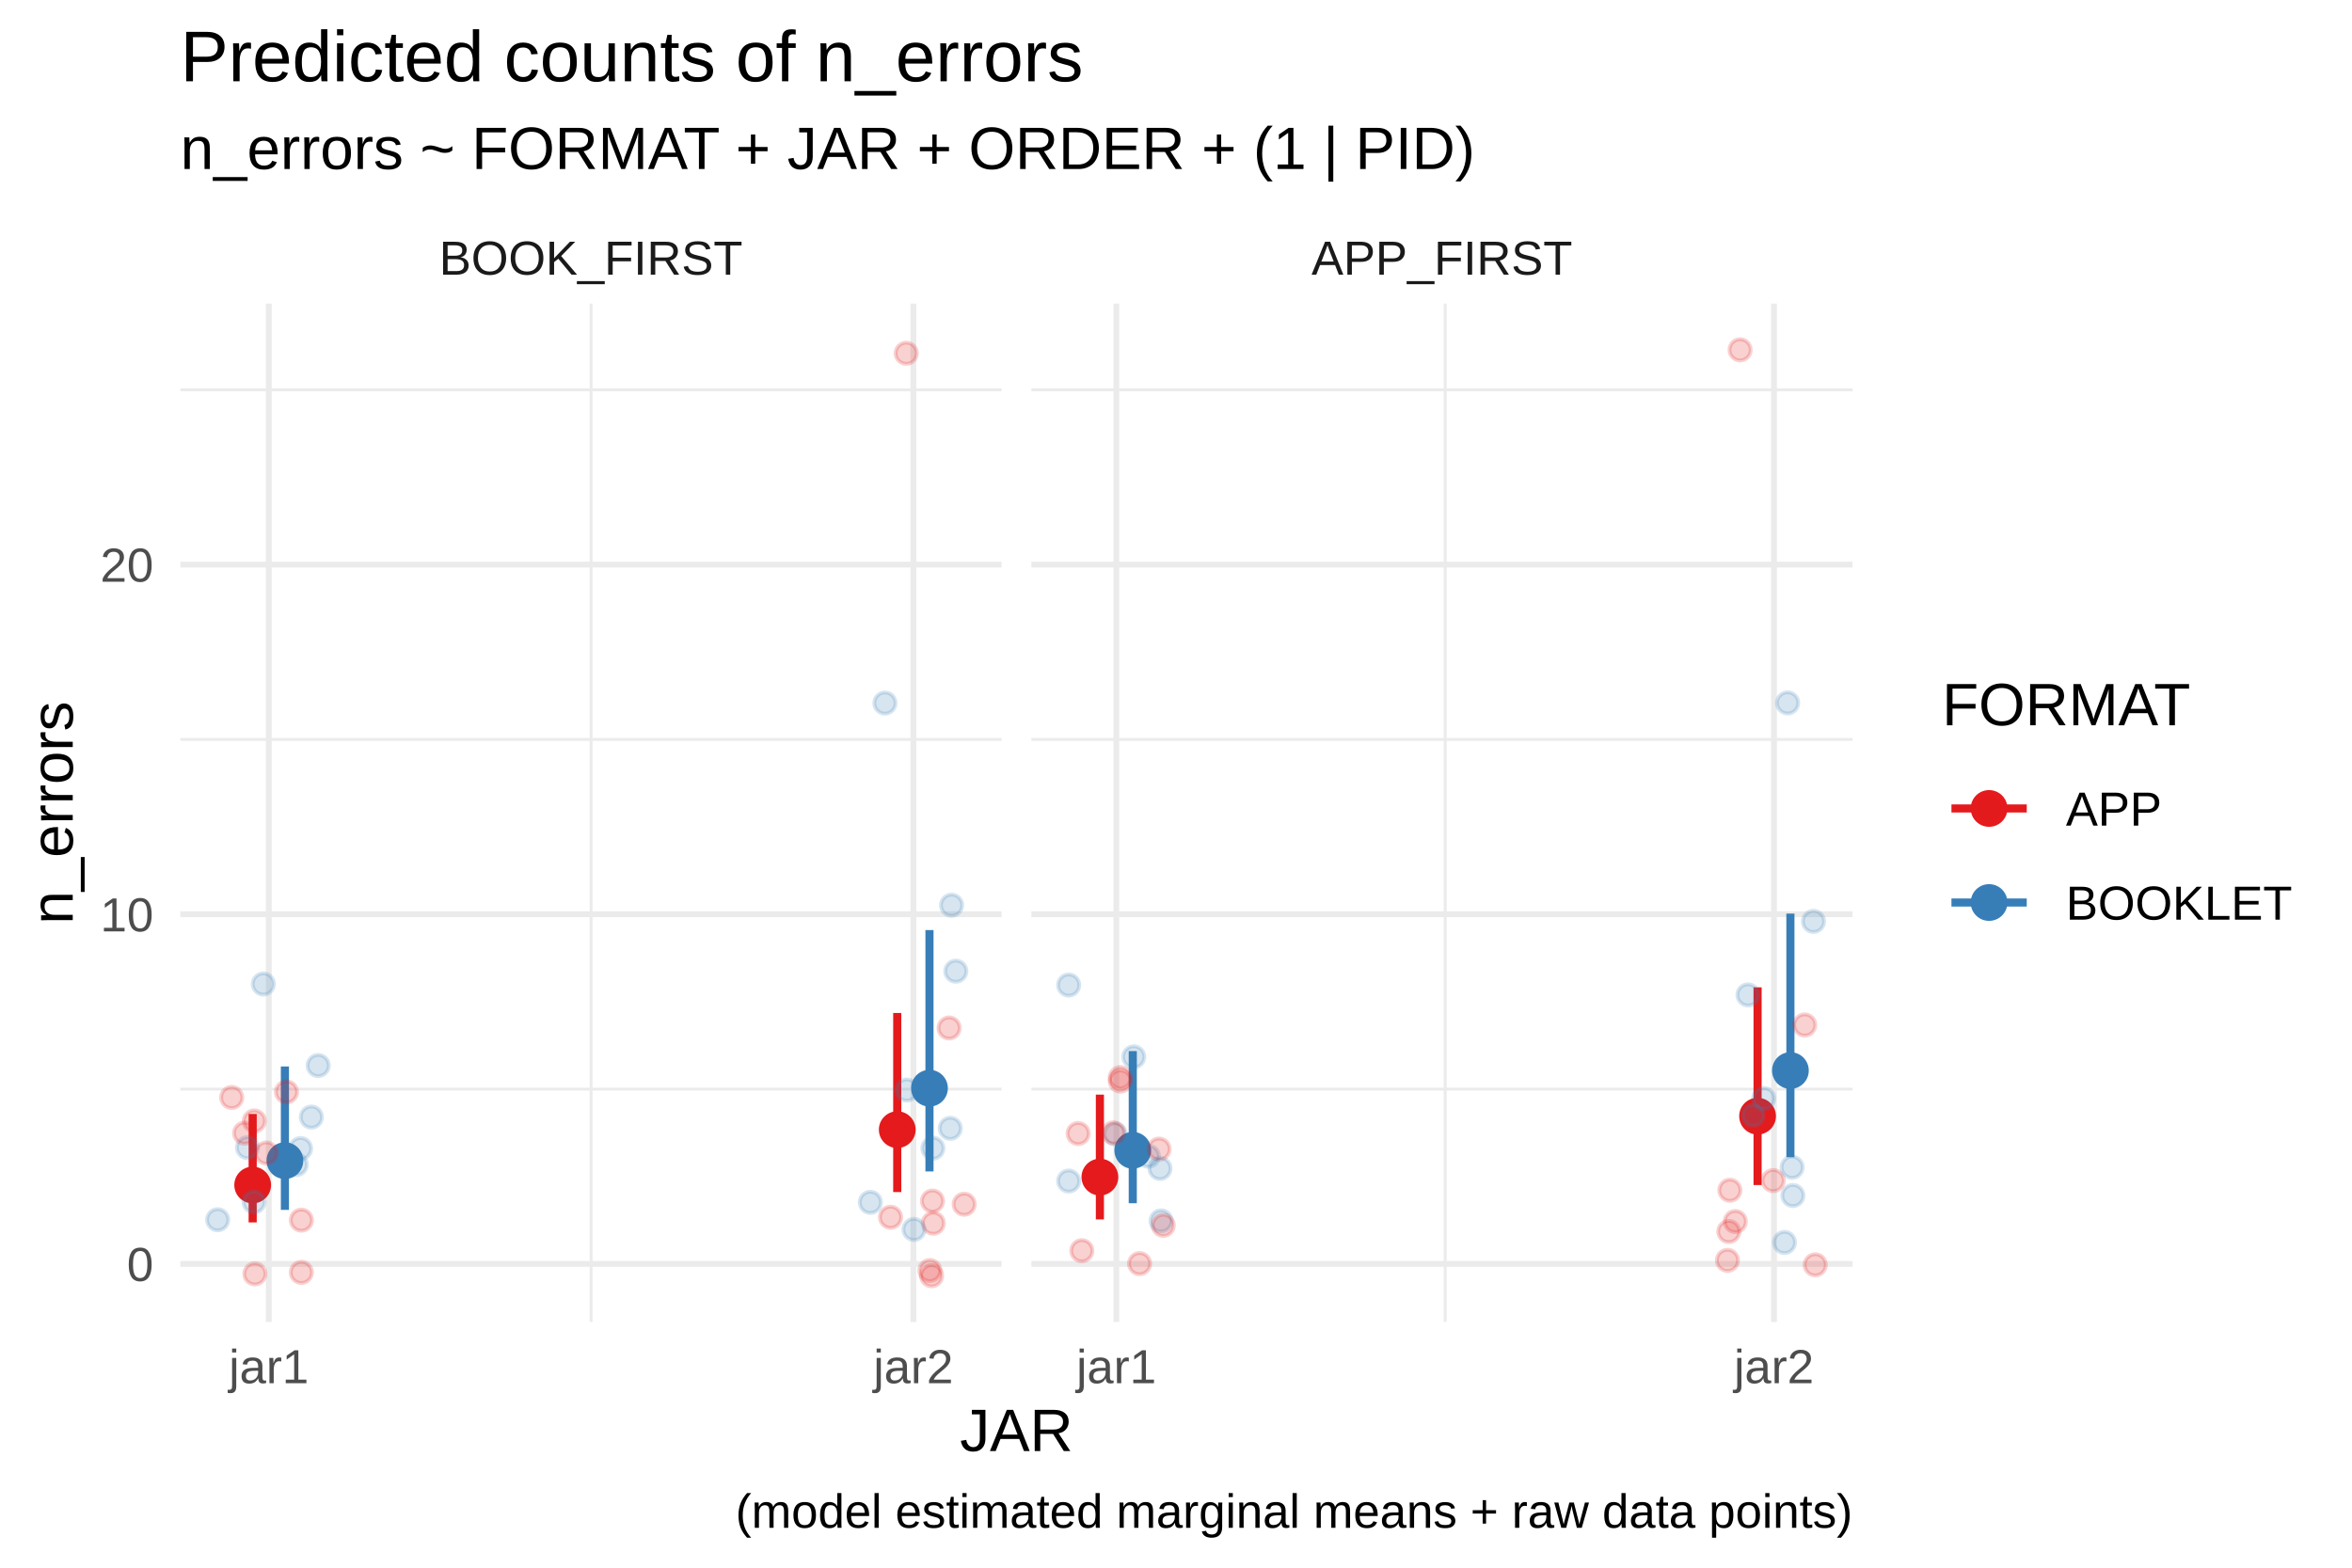
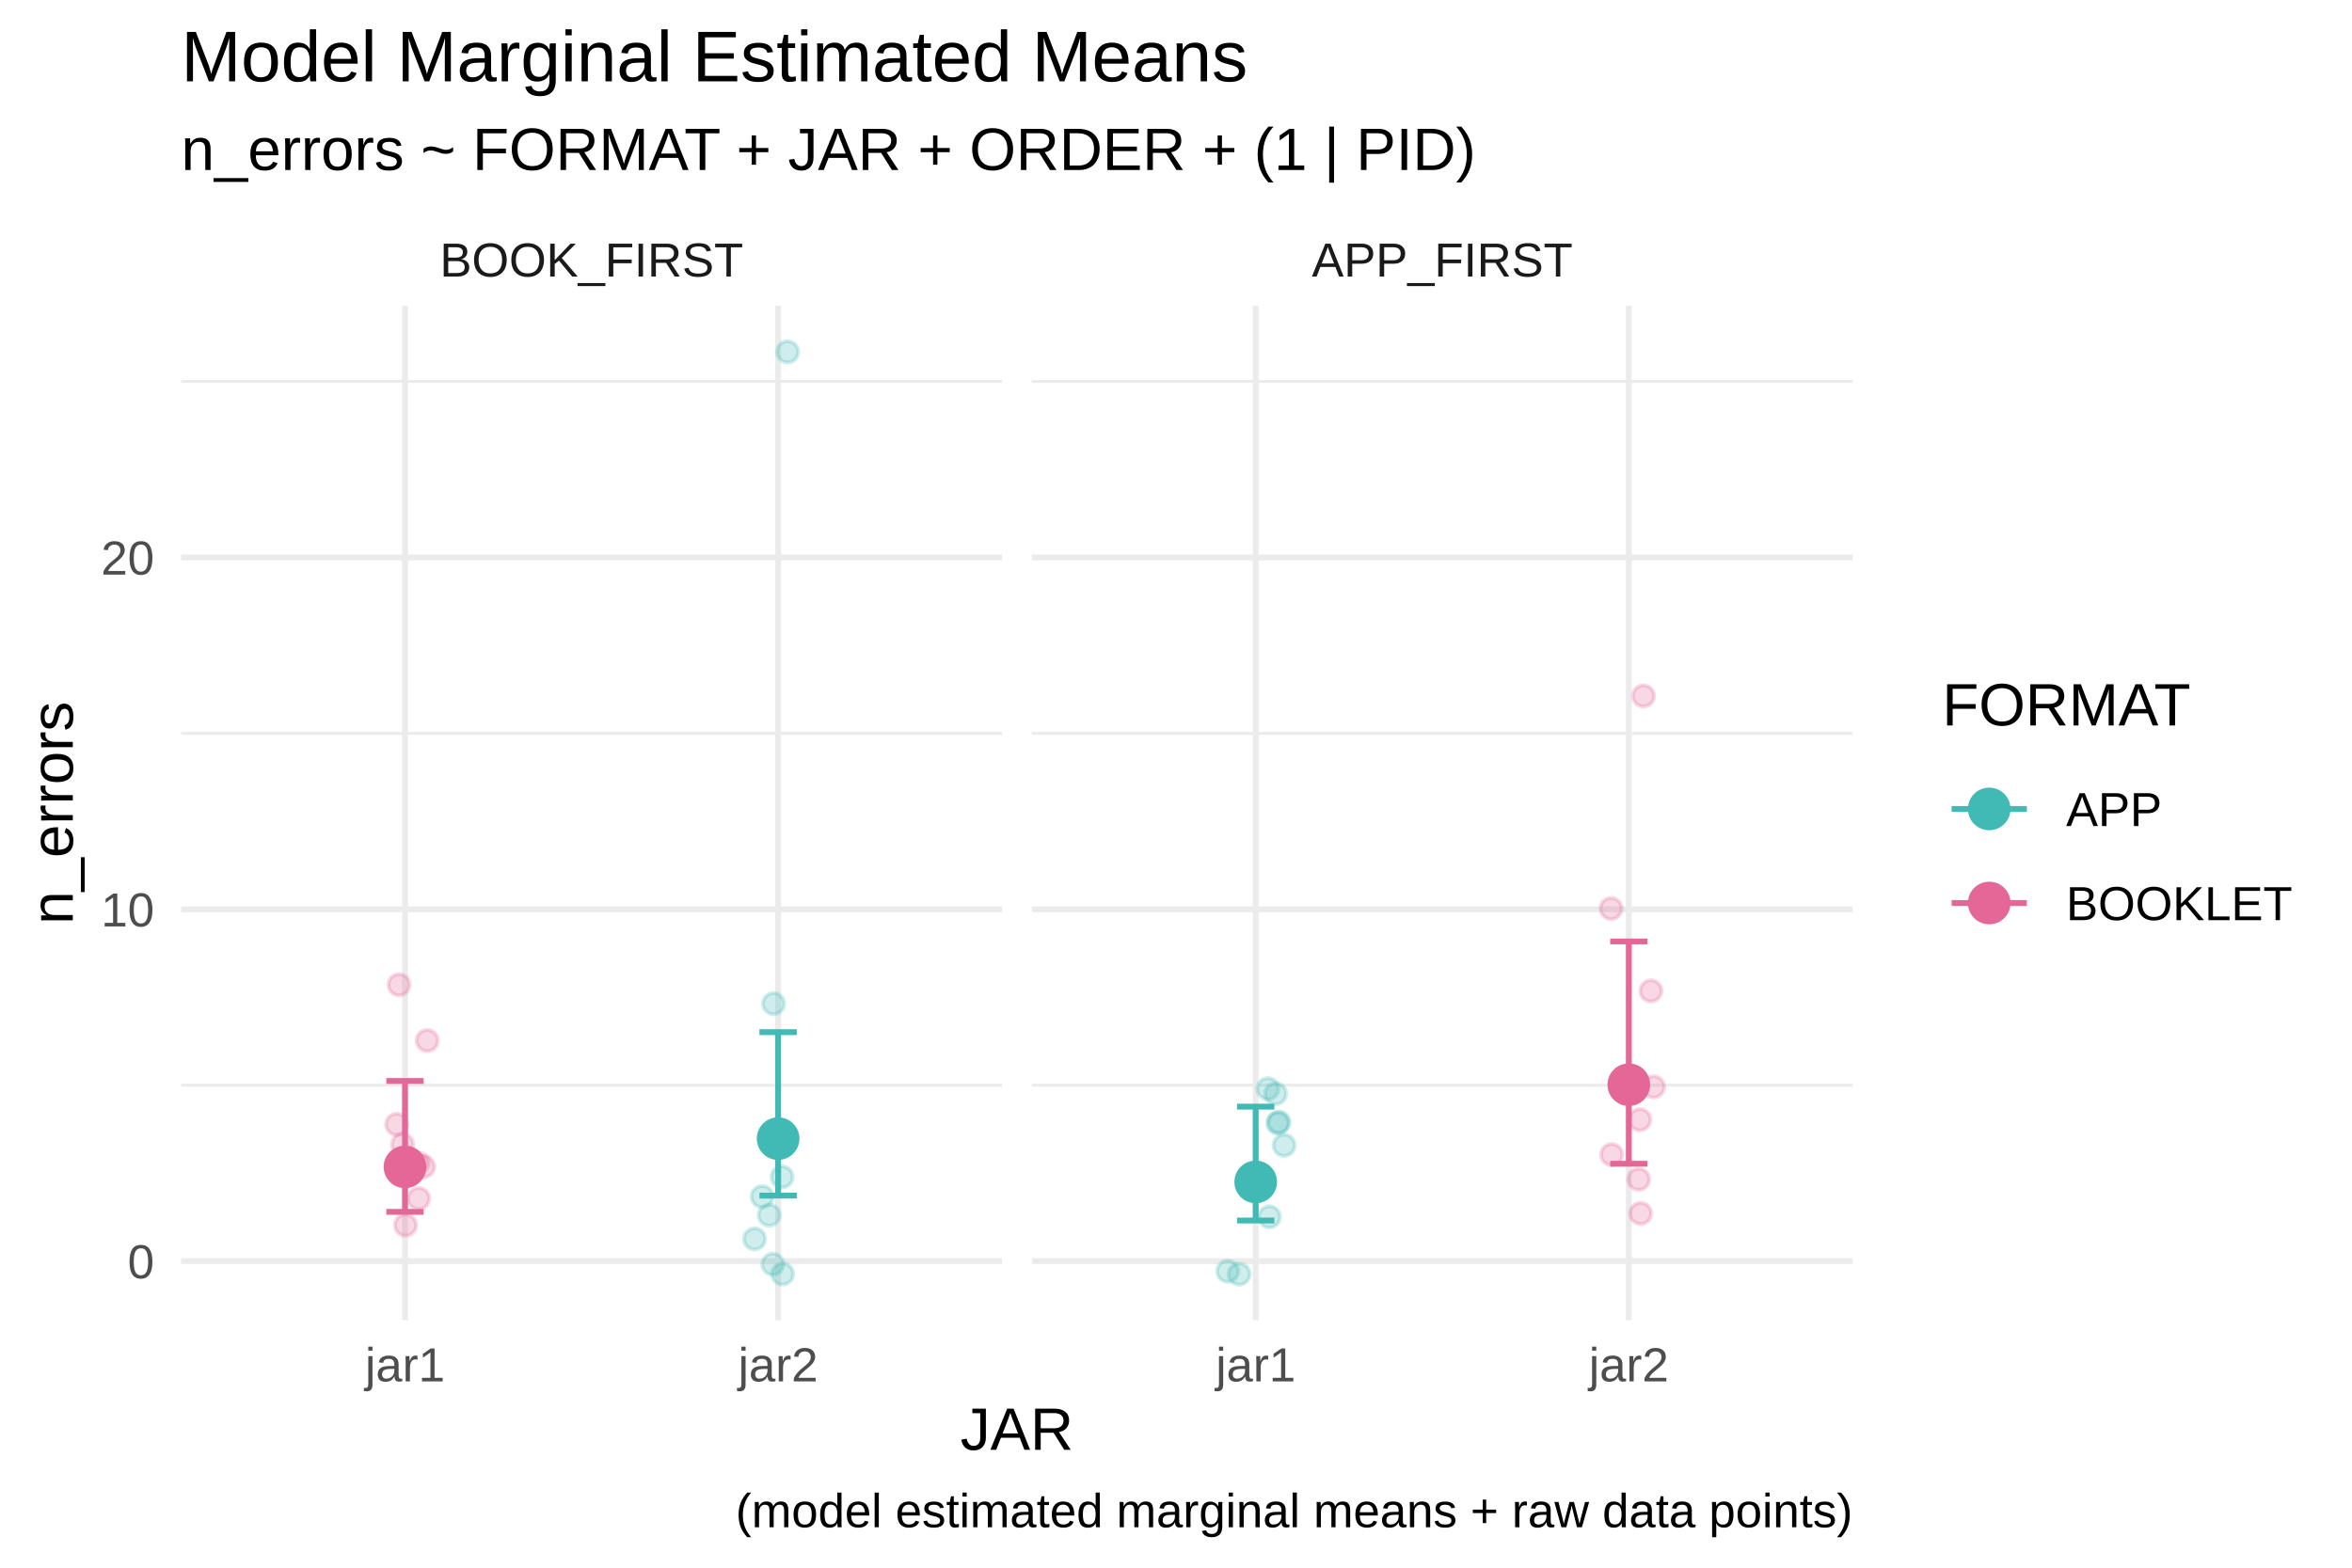
- <svg xmlns="http://www.w3.org/2000/svg" width="432.00pt" height="288.00pt" viewBox="0 0 432.00 288.00">
-   <g class="svglite">
-     <defs>
-       <style type="text/css">
+ <svg xmlns="http://www.w3.org/2000/svg" class="svglite" width="432.00pt" height="288.00pt" viewBox="0 0 432.00 288.00">
+   <defs>
+     <style type="text/css">
    .svglite line, .svglite polyline, .svglite polygon, .svglite path, .svglite rect, .svglite circle {
      fill: none;
      stroke: #000000;
      stroke-linecap: round;
      stroke-linejoin: round;
      stroke-miterlimit: 10.00;
    }
    .svglite text {
      white-space: pre;
    }
-     .svglite g.glyphgroup path {
-       fill: inherit;
-       stroke: none;
-     }
  </style>
-     </defs>
-     <rect width="100%" height="100%" style="stroke: none; fill: none;" />
-     <defs>
-       <clipPath id="cpMC4wMHw0MzIuMDB8MC4wMHwyODguMDA=">
-         <rect x="0.00" y="0.00" width="432.00" height="288.00" />
-       </clipPath>
-     </defs>
-     <g clip-path="url(#cpMC4wMHw0MzIuMDB8MC4wMHwyODguMDA=)">
+   </defs>
+   <rect width="100%" height="100%" style="stroke: none; fill: none;" />
+   <defs>
+     <clipPath id="cpMC4wMHw0MzIuMDB8MC4wMHwyODguMDA=">
+       <rect x="0.00" y="0.00" width="432.00" height="288.00" />
+     </clipPath>
+   </defs>
+   <g clip-path="url(#cpMC4wMHw0MzIuMDB8MC4wMHwyODguMDA=)">
</g>
-     <defs>
-       <clipPath id="cpMzMuMTN8MTgzLjk2fDU1Ljc3fDI0Mi44Nw==">
-         <rect x="33.13" y="55.77" width="150.83" height="187.10" />
-       </clipPath>
-     </defs>
-     <g clip-path="url(#cpMzMuMTN8MTgzLjk2fDU1Ljc3fDI0Mi44Nw==)">
-       <polyline points="33.13,200.08 183.96,200.08 " style="stroke-width: 0.53; stroke: #EBEBEB; stroke-linecap: butt;" />
-       <polyline points="33.13,135.84 183.96,135.84 " style="stroke-width: 0.53; stroke: #EBEBEB; stroke-linecap: butt;" />
-       <polyline points="33.13,71.61 183.96,71.61 " style="stroke-width: 0.53; stroke: #EBEBEB; stroke-linecap: butt;" />
-       <polyline points="108.57,242.87 108.57,55.77 " style="stroke-width: 0.53; stroke: #EBEBEB; stroke-linecap: butt;" />
-       <polyline points="33.13,232.19 183.96,232.19 " style="stroke-width: 1.07; stroke: #EBEBEB; stroke-linecap: butt;" />
-       <polyline points="33.13,167.96 183.96,167.96 " style="stroke-width: 1.07; stroke: #EBEBEB; stroke-linecap: butt;" />
-       <polyline points="33.13,103.72 183.96,103.72 " style="stroke-width: 1.07; stroke: #EBEBEB; stroke-linecap: butt;" />
-       <polyline points="49.37,242.87 49.37,55.77 " style="stroke-width: 1.07; stroke: #EBEBEB; stroke-linecap: butt;" />
-       <polyline points="167.76,242.87 167.76,55.77 " style="stroke-width: 1.07; stroke: #EBEBEB; stroke-linecap: butt;" />
-       <circle cx="46.41" cy="217.70" r="3.02" style="stroke-width: 0.71; stroke: #E41A1C; fill: #E41A1C;" />
-       <circle cx="52.33" cy="213.22" r="3.02" style="stroke-width: 0.71; stroke: #377EB8; fill: #377EB8;" />
-       <circle cx="164.80" cy="207.53" r="3.02" style="stroke-width: 0.71; stroke: #E41A1C; fill: #E41A1C;" />
-       <circle cx="170.72" cy="199.91" r="3.02" style="stroke-width: 0.71; stroke: #377EB8; fill: #377EB8;" />
-       <polyline points="46.41,204.65 46.41,204.65 " style="stroke-width: 1.49; stroke: #E41A1C; stroke-linecap: butt;" />
-       <polyline points="46.41,204.65 46.41,224.57 " style="stroke-width: 1.49; stroke: #E41A1C; stroke-linecap: butt;" />
-       <polyline points="46.41,224.57 46.41,224.57 " style="stroke-width: 1.49; stroke: #E41A1C; stroke-linecap: butt;" />
-       <polyline points="52.33,195.92 52.33,195.92 " style="stroke-width: 1.49; stroke: #377EB8; stroke-linecap: butt;" />
-       <polyline points="52.33,195.92 52.33,222.27 " style="stroke-width: 1.49; stroke: #377EB8; stroke-linecap: butt;" />
-       <polyline points="52.33,222.27 52.33,222.27 " style="stroke-width: 1.49; stroke: #377EB8; stroke-linecap: butt;" />
-       <polyline points="164.80,186.09 164.80,186.09 " style="stroke-width: 1.49; stroke: #E41A1C; stroke-linecap: butt;" />
-       <polyline points="164.80,186.09 164.80,219.00 " style="stroke-width: 1.49; stroke: #E41A1C; stroke-linecap: butt;" />
-       <polyline points="164.80,219.00 164.80,219.00 " style="stroke-width: 1.49; stroke: #E41A1C; stroke-linecap: butt;" />
-       <polyline points="170.72,170.86 170.72,170.86 " style="stroke-width: 1.49; stroke: #377EB8; stroke-linecap: butt;" />
-       <polyline points="170.72,170.86 170.72,215.21 " style="stroke-width: 1.49; stroke: #377EB8; stroke-linecap: butt;" />
-       <polyline points="170.72,215.21 170.72,215.21 " style="stroke-width: 1.49; stroke: #377EB8; stroke-linecap: butt;" />
-       <circle cx="48.37" cy="180.77" r="1.95" style="stroke-width: 0.71; stroke: #377EB8; stroke-opacity: 0.20; fill: #377EB8; fill-opacity: 0.20;" />
-       <circle cx="174.33" cy="188.85" r="1.95" style="stroke-width: 0.71; stroke: #E41A1C; stroke-opacity: 0.20; fill: #E41A1C; fill-opacity: 0.20;" />
-       <circle cx="45.46" cy="210.83" r="1.95" style="stroke-width: 0.71; stroke: #377EB8; stroke-opacity: 0.20; fill: #377EB8; fill-opacity: 0.20;" />
-       <circle cx="171.42" cy="224.72" r="1.95" style="stroke-width: 0.71; stroke: #E41A1C; stroke-opacity: 0.20; fill: #E41A1C; fill-opacity: 0.20;" />
-       <circle cx="55.35" cy="233.75" r="1.95" style="stroke-width: 0.71; stroke: #E41A1C; stroke-opacity: 0.20; fill: #E41A1C; fill-opacity: 0.20;" />
-       <circle cx="175.56" cy="178.42" r="1.95" style="stroke-width: 0.71; stroke: #377EB8; stroke-opacity: 0.20; fill: #377EB8; fill-opacity: 0.20;" />
-       <circle cx="48.92" cy="211.82" r="1.95" style="stroke-width: 0.71; stroke: #E41A1C; stroke-opacity: 0.20; fill: #E41A1C; fill-opacity: 0.20;" />
-       <circle cx="166.55" cy="200.25" r="1.95" style="stroke-width: 0.71; stroke: #377EB8; stroke-opacity: 0.20; fill: #377EB8; fill-opacity: 0.20;" />
-       <circle cx="58.44" cy="195.75" r="1.95" style="stroke-width: 0.71; stroke: #377EB8; stroke-opacity: 0.20; fill: #377EB8; fill-opacity: 0.20;" />
-       <circle cx="171.27" cy="220.64" r="1.95" style="stroke-width: 0.71; stroke: #E41A1C; stroke-opacity: 0.20; fill: #E41A1C; fill-opacity: 0.20;" />
-       <circle cx="52.62" cy="200.60" r="1.95" style="stroke-width: 0.71; stroke: #E41A1C; stroke-opacity: 0.20; fill: #E41A1C; fill-opacity: 0.20;" />
-       <circle cx="174.54" cy="207.29" r="1.95" style="stroke-width: 0.71; stroke: #377EB8; stroke-opacity: 0.20; fill: #377EB8; fill-opacity: 0.20;" />
-       <circle cx="46.66" cy="220.81" r="1.95" style="stroke-width: 0.71; stroke: #377EB8; stroke-opacity: 0.20; fill: #377EB8; fill-opacity: 0.20;" />
-       <circle cx="163.57" cy="223.62" r="1.95" style="stroke-width: 0.71; stroke: #E41A1C; stroke-opacity: 0.20; fill: #E41A1C; fill-opacity: 0.20;" />
-       <circle cx="46.81" cy="234.02" r="1.95" style="stroke-width: 0.71; stroke: #E41A1C; stroke-opacity: 0.20; fill: #E41A1C; fill-opacity: 0.20;" />
-       <circle cx="159.86" cy="220.88" r="1.95" style="stroke-width: 0.71; stroke: #377EB8; stroke-opacity: 0.20; fill: #377EB8; fill-opacity: 0.20;" />
-       <circle cx="57.19" cy="205.22" r="1.95" style="stroke-width: 0.71; stroke: #377EB8; stroke-opacity: 0.20; fill: #377EB8; fill-opacity: 0.20;" />
-       <circle cx="170.79" cy="233.41" r="1.95" style="stroke-width: 0.71; stroke: #E41A1C; stroke-opacity: 0.20; fill: #E41A1C; fill-opacity: 0.20;" />
-       <circle cx="54.42" cy="213.96" r="1.95" style="stroke-width: 0.71; stroke: #377EB8; stroke-opacity: 0.20; fill: #377EB8; fill-opacity: 0.20;" />
-       <circle cx="166.45" cy="64.90" r="1.95" style="stroke-width: 0.71; stroke: #E41A1C; stroke-opacity: 0.20; fill: #E41A1C; fill-opacity: 0.20;" />
-       <circle cx="55.21" cy="211.00" r="1.95" style="stroke-width: 0.71; stroke: #377EB8; stroke-opacity: 0.20; fill: #377EB8; fill-opacity: 0.20;" />
-       <circle cx="177.10" cy="221.23" r="1.95" style="stroke-width: 0.71; stroke: #E41A1C; stroke-opacity: 0.20; fill: #E41A1C; fill-opacity: 0.20;" />
-       <circle cx="42.56" cy="201.62" r="1.95" style="stroke-width: 0.71; stroke: #E41A1C; stroke-opacity: 0.20; fill: #E41A1C; fill-opacity: 0.20;" />
-       <circle cx="162.54" cy="129.16" r="1.95" style="stroke-width: 0.71; stroke: #377EB8; stroke-opacity: 0.20; fill: #377EB8; fill-opacity: 0.20;" />
-       <circle cx="46.71" cy="205.93" r="1.95" style="stroke-width: 0.71; stroke: #E41A1C; stroke-opacity: 0.20; fill: #E41A1C; fill-opacity: 0.20;" />
-       <circle cx="171.34" cy="210.94" r="1.95" style="stroke-width: 0.71; stroke: #377EB8; stroke-opacity: 0.20; fill: #377EB8; fill-opacity: 0.20;" />
-       <circle cx="39.98" cy="224.08" r="1.95" style="stroke-width: 0.71; stroke: #377EB8; stroke-opacity: 0.20; fill: #377EB8; fill-opacity: 0.20;" />
-       <circle cx="171.11" cy="234.37" r="1.95" style="stroke-width: 0.71; stroke: #E41A1C; stroke-opacity: 0.20; fill: #E41A1C; fill-opacity: 0.20;" />
-       <circle cx="55.35" cy="224.15" r="1.95" style="stroke-width: 0.71; stroke: #E41A1C; stroke-opacity: 0.20; fill: #E41A1C; fill-opacity: 0.20;" />
-       <circle cx="167.88" cy="225.86" r="1.95" style="stroke-width: 0.71; stroke: #377EB8; stroke-opacity: 0.20; fill: #377EB8; fill-opacity: 0.20;" />
-       <circle cx="44.93" cy="208.17" r="1.95" style="stroke-width: 0.71; stroke: #E41A1C; stroke-opacity: 0.20; fill: #E41A1C; fill-opacity: 0.20;" />
-       <circle cx="174.78" cy="166.30" r="1.95" style="stroke-width: 0.71; stroke: #377EB8; stroke-opacity: 0.20; fill: #377EB8; fill-opacity: 0.20;" />
-     </g>
-     <g clip-path="url(#cpMC4wMHw0MzIuMDB8MC4wMHwyODguMDA=)">
+   <defs>
+     <clipPath id="cpMzMuMjd8MTg0LjA0fDU2LjE3fDI0Mi41Mw==">
+       <rect x="33.27" y="56.17" width="150.77" height="186.36" />
+     </clipPath>
+   </defs>
+   <g clip-path="url(#cpMzMuMjd8MTg0LjA0fDU2LjE3fDI0Mi41Mw==)">
+     <polyline points="33.27,199.37 184.04,199.37 " style="stroke-width: 0.53; stroke: #EBEBEB; stroke-linecap: butt;" />
+     <polyline points="33.27,134.73 184.04,134.73 " style="stroke-width: 0.53; stroke: #EBEBEB; stroke-linecap: butt;" />
+     <polyline points="33.27,70.08 184.04,70.08 " style="stroke-width: 0.53; stroke: #EBEBEB; stroke-linecap: butt;" />
+     <polyline points="33.27,231.69 184.04,231.69 " style="stroke-width: 1.07; stroke: #EBEBEB; stroke-linecap: butt;" />
+     <polyline points="33.27,167.05 184.04,167.05 " style="stroke-width: 1.07; stroke: #EBEBEB; stroke-linecap: butt;" />
+     <polyline points="33.27,102.41 184.04,102.41 " style="stroke-width: 1.07; stroke: #EBEBEB; stroke-linecap: butt;" />
+     <polyline points="74.39,242.53 74.39,56.17 " style="stroke-width: 1.07; stroke: #EBEBEB; stroke-linecap: butt;" />
+     <polyline points="142.92,242.53 142.92,56.17 " style="stroke-width: 1.07; stroke: #EBEBEB; stroke-linecap: butt;" />
+     <circle cx="73.30" cy="180.91" r="1.95" style="stroke-width: 0.71; stroke: #E56797; stroke-opacity: 0.25; fill: #E56797; fill-opacity: 0.25;" />
+     <circle cx="142.09" cy="184.38" r="1.95" style="stroke-width: 0.71; stroke: #41B9B5; stroke-opacity: 0.25; fill: #41B9B5; fill-opacity: 0.25;" />
+     <circle cx="73.94" cy="210.25" r="1.95" style="stroke-width: 0.71; stroke: #E56797; stroke-opacity: 0.25; fill: #E56797; fill-opacity: 0.25;" />
+     <circle cx="141.29" cy="223.23" r="1.95" style="stroke-width: 0.71; stroke: #41B9B5; stroke-opacity: 0.25; fill: #41B9B5; fill-opacity: 0.25;" />
+     <circle cx="78.47" cy="191.16" r="1.95" style="stroke-width: 0.71; stroke: #E56797; stroke-opacity: 0.25; fill: #E56797; fill-opacity: 0.25;" />
+     <circle cx="139.99" cy="219.83" r="1.95" style="stroke-width: 0.71; stroke: #41B9B5; stroke-opacity: 0.25; fill: #41B9B5; fill-opacity: 0.25;" />
+     <circle cx="76.89" cy="220.19" r="1.95" style="stroke-width: 0.71; stroke: #E56797; stroke-opacity: 0.25; fill: #E56797; fill-opacity: 0.25;" />
+     <circle cx="138.60" cy="227.60" r="1.95" style="stroke-width: 0.71; stroke: #41B9B5; stroke-opacity: 0.25; fill: #41B9B5; fill-opacity: 0.25;" />
+     <circle cx="72.86" cy="206.55" r="1.95" style="stroke-width: 0.71; stroke: #E56797; stroke-opacity: 0.25; fill: #E56797; fill-opacity: 0.25;" />
+     <circle cx="143.73" cy="234.03" r="1.95" style="stroke-width: 0.71; stroke: #41B9B5; stroke-opacity: 0.25; fill: #41B9B5; fill-opacity: 0.25;" />
+     <circle cx="77.84" cy="214.32" r="1.95" style="stroke-width: 0.71; stroke: #E56797; stroke-opacity: 0.25; fill: #E56797; fill-opacity: 0.25;" />
+     <circle cx="144.66" cy="64.64" r="1.95" style="stroke-width: 0.71; stroke: #41B9B5; stroke-opacity: 0.25; fill: #41B9B5; fill-opacity: 0.25;" />
+     <circle cx="76.82" cy="213.65" r="1.95" style="stroke-width: 0.71; stroke: #E56797; stroke-opacity: 0.25; fill: #E56797; fill-opacity: 0.25;" />
+     <circle cx="143.64" cy="216.21" r="1.95" style="stroke-width: 0.71; stroke: #41B9B5; stroke-opacity: 0.25; fill: #41B9B5; fill-opacity: 0.25;" />
+     <circle cx="74.49" cy="225.07" r="1.95" style="stroke-width: 0.71; stroke: #E56797; stroke-opacity: 0.25; fill: #E56797; fill-opacity: 0.25;" />
+     <circle cx="141.96" cy="232.24" r="1.95" style="stroke-width: 0.71; stroke: #41B9B5; stroke-opacity: 0.25; fill: #41B9B5; fill-opacity: 0.25;" />
+     <circle cx="74.39" cy="214.37" r="3.56" style="stroke-width: 0.71; stroke: #E56797; fill: #E56797;" />
+     <circle cx="142.92" cy="209.18" r="3.56" style="stroke-width: 0.71; stroke: #41B9B5; fill: #41B9B5;" />
+     <polyline points="70.96,198.59 77.81,198.59 " style="stroke-width: 1.07; stroke: #E56797; stroke-linecap: butt;" />
+     <polyline points="74.39,198.59 74.39,222.63 " style="stroke-width: 1.07; stroke: #E56797; stroke-linecap: butt;" />
+     <polyline points="70.96,222.63 77.81,222.63 " style="stroke-width: 1.07; stroke: #E56797; stroke-linecap: butt;" />
+     <polyline points="139.49,189.61 146.35,189.61 " style="stroke-width: 1.07; stroke: #41B9B5; stroke-linecap: butt;" />
+     <polyline points="142.92,189.61 142.92,219.65 " style="stroke-width: 1.07; stroke: #41B9B5; stroke-linecap: butt;" />
+     <polyline points="139.49,219.65 146.35,219.65 " style="stroke-width: 1.07; stroke: #41B9B5; stroke-linecap: butt;" />
+   </g>
+   <g clip-path="url(#cpMC4wMHw0MzIuMDB8MC4wMHwyODguMDA=)">
</g>
-     <defs>
-       <clipPath id="cpMTg5LjQ0fDM0MC4yN3w1NS43N3wyNDIuODc=">
-         <rect x="189.44" y="55.77" width="150.83" height="187.10" />
-       </clipPath>
-     </defs>
-     <g clip-path="url(#cpMTg5LjQ0fDM0MC4yN3w1NS43N3wyNDIuODc=)">
-       <polyline points="189.44,200.08 340.27,200.08 " style="stroke-width: 0.53; stroke: #EBEBEB; stroke-linecap: butt;" />
-       <polyline points="189.44,135.84 340.27,135.84 " style="stroke-width: 0.53; stroke: #EBEBEB; stroke-linecap: butt;" />
-       <polyline points="189.44,71.61 340.27,71.61 " style="stroke-width: 0.53; stroke: #EBEBEB; stroke-linecap: butt;" />
-       <polyline points="265.44,242.87 265.44,55.77 " style="stroke-width: 0.53; stroke: #EBEBEB; stroke-linecap: butt;" />
-       <polyline points="189.44,232.19 340.27,232.19 " style="stroke-width: 1.07; stroke: #EBEBEB; stroke-linecap: butt;" />
-       <polyline points="189.44,167.96 340.27,167.96 " style="stroke-width: 1.07; stroke: #EBEBEB; stroke-linecap: butt;" />
-       <polyline points="189.44,103.72 340.27,103.72 " style="stroke-width: 1.07; stroke: #EBEBEB; stroke-linecap: butt;" />
-       <polyline points="205.04,242.87 205.04,55.77 " style="stroke-width: 1.07; stroke: #EBEBEB; stroke-linecap: butt;" />
-       <polyline points="325.83,242.87 325.83,55.77 " style="stroke-width: 1.07; stroke: #EBEBEB; stroke-linecap: butt;" />
-       <circle cx="202.02" cy="216.24" r="3.02" style="stroke-width: 0.71; stroke: #E41A1C; fill: #E41A1C;" />
-       <circle cx="208.06" cy="211.32" r="3.02" style="stroke-width: 0.71; stroke: #377EB8; fill: #377EB8;" />
-       <circle cx="322.82" cy="205.05" r="3.02" style="stroke-width: 0.71; stroke: #E41A1C; fill: #E41A1C;" />
-       <circle cx="328.85" cy="196.67" r="3.02" style="stroke-width: 0.71; stroke: #377EB8; fill: #377EB8;" />
-       <polyline points="202.02,201.09 202.02,201.09 " style="stroke-width: 1.49; stroke: #E41A1C; stroke-linecap: butt;" />
-       <polyline points="202.02,201.09 202.02,224.02 " style="stroke-width: 1.49; stroke: #E41A1C; stroke-linecap: butt;" />
-       <polyline points="202.02,224.02 202.02,224.02 " style="stroke-width: 1.49; stroke: #E41A1C; stroke-linecap: butt;" />
-       <polyline points="208.06,193.10 208.06,193.10 " style="stroke-width: 1.49; stroke: #377EB8; stroke-linecap: butt;" />
-       <polyline points="208.06,193.10 208.06,221.04 " style="stroke-width: 1.49; stroke: #377EB8; stroke-linecap: butt;" />
-       <polyline points="208.06,221.04 208.06,221.04 " style="stroke-width: 1.49; stroke: #377EB8; stroke-linecap: butt;" />
-       <polyline points="322.82,181.38 322.82,181.38 " style="stroke-width: 1.49; stroke: #E41A1C; stroke-linecap: butt;" />
-       <polyline points="322.82,181.38 322.82,217.70 " style="stroke-width: 1.49; stroke: #E41A1C; stroke-linecap: butt;" />
-       <polyline points="322.82,217.70 322.82,217.70 " style="stroke-width: 1.49; stroke: #E41A1C; stroke-linecap: butt;" />
-       <polyline points="328.85,167.83 328.85,167.83 " style="stroke-width: 1.49; stroke: #377EB8; stroke-linecap: butt;" />
-       <polyline points="328.85,167.83 328.85,212.59 " style="stroke-width: 1.49; stroke: #377EB8; stroke-linecap: butt;" />
-       <polyline points="328.85,212.59 328.85,212.59 " style="stroke-width: 1.49; stroke: #377EB8; stroke-linecap: butt;" />
-       <circle cx="196.29" cy="180.97" r="1.95" style="stroke-width: 0.71; stroke: #377EB8; stroke-opacity: 0.20; fill: #377EB8; fill-opacity: 0.20;" />
-       <circle cx="331.48" cy="188.30" r="1.95" style="stroke-width: 0.71; stroke: #E41A1C; stroke-opacity: 0.20; fill: #E41A1C; fill-opacity: 0.20;" />
-       <circle cx="210.92" cy="212.41" r="1.95" style="stroke-width: 0.71; stroke: #377EB8; stroke-opacity: 0.20; fill: #377EB8; fill-opacity: 0.20;" />
-       <circle cx="318.73" cy="224.41" r="1.95" style="stroke-width: 0.71; stroke: #E41A1C; stroke-opacity: 0.20; fill: #E41A1C; fill-opacity: 0.20;" />
-       <circle cx="198.70" cy="229.77" r="1.95" style="stroke-width: 0.71; stroke: #E41A1C; stroke-opacity: 0.20; fill: #E41A1C; fill-opacity: 0.20;" />
-       <circle cx="321.06" cy="182.77" r="1.95" style="stroke-width: 0.71; stroke: #377EB8; stroke-opacity: 0.20; fill: #377EB8; fill-opacity: 0.20;" />
-       <circle cx="212.89" cy="211.10" r="1.95" style="stroke-width: 0.71; stroke: #E41A1C; stroke-opacity: 0.20; fill: #E41A1C; fill-opacity: 0.20;" />
-       <circle cx="323.95" cy="201.82" r="1.95" style="stroke-width: 0.71; stroke: #377EB8; stroke-opacity: 0.20; fill: #377EB8; fill-opacity: 0.20;" />
-       <circle cx="208.24" cy="194.16" r="1.95" style="stroke-width: 0.71; stroke: #377EB8; stroke-opacity: 0.20; fill: #377EB8; fill-opacity: 0.20;" />
-       <circle cx="325.68" cy="216.88" r="1.95" style="stroke-width: 0.71; stroke: #E41A1C; stroke-opacity: 0.20; fill: #E41A1C; fill-opacity: 0.20;" />
-       <circle cx="205.77" cy="198.61" r="1.95" style="stroke-width: 0.71; stroke: #E41A1C; stroke-opacity: 0.20; fill: #E41A1C; fill-opacity: 0.20;" />
-       <circle cx="322.03" cy="204.91" r="1.95" style="stroke-width: 0.71; stroke: #377EB8; stroke-opacity: 0.20; fill: #377EB8; fill-opacity: 0.20;" />
-       <circle cx="196.29" cy="216.97" r="1.95" style="stroke-width: 0.71; stroke: #377EB8; stroke-opacity: 0.20; fill: #377EB8; fill-opacity: 0.20;" />
-       <circle cx="317.54" cy="226.24" r="1.95" style="stroke-width: 0.71; stroke: #E41A1C; stroke-opacity: 0.20; fill: #E41A1C; fill-opacity: 0.20;" />
-       <circle cx="209.31" cy="232.14" r="1.95" style="stroke-width: 0.71; stroke: #E41A1C; stroke-opacity: 0.20; fill: #E41A1C; fill-opacity: 0.20;" />
-       <circle cx="329.31" cy="219.63" r="1.95" style="stroke-width: 0.71; stroke: #377EB8; stroke-opacity: 0.20; fill: #377EB8; fill-opacity: 0.20;" />
-       <circle cx="204.83" cy="208.32" r="1.95" style="stroke-width: 0.71; stroke: #377EB8; stroke-opacity: 0.20; fill: #377EB8; fill-opacity: 0.20;" />
-       <circle cx="317.29" cy="231.54" r="1.95" style="stroke-width: 0.71; stroke: #E41A1C; stroke-opacity: 0.20; fill: #E41A1C; fill-opacity: 0.20;" />
-       <circle cx="213.06" cy="214.66" r="1.95" style="stroke-width: 0.71; stroke: #377EB8; stroke-opacity: 0.20; fill: #377EB8; fill-opacity: 0.20;" />
-       <circle cx="319.61" cy="64.27" r="1.95" style="stroke-width: 0.71; stroke: #E41A1C; stroke-opacity: 0.20; fill: #E41A1C; fill-opacity: 0.20;" />
-       <circle cx="207.68" cy="212.38" r="1.95" style="stroke-width: 0.71; stroke: #377EB8; stroke-opacity: 0.20; fill: #377EB8; fill-opacity: 0.20;" />
-       <circle cx="317.73" cy="218.66" r="1.95" style="stroke-width: 0.71; stroke: #E41A1C; stroke-opacity: 0.20; fill: #E41A1C; fill-opacity: 0.20;" />
-       <circle cx="205.76" cy="197.97" r="1.95" style="stroke-width: 0.71; stroke: #E41A1C; stroke-opacity: 0.20; fill: #E41A1C; fill-opacity: 0.20;" />
-       <circle cx="328.34" cy="129.13" r="1.95" style="stroke-width: 0.71; stroke: #377EB8; stroke-opacity: 0.20; fill: #377EB8; fill-opacity: 0.20;" />
-       <circle cx="198.03" cy="208.24" r="1.95" style="stroke-width: 0.71; stroke: #E41A1C; stroke-opacity: 0.20; fill: #E41A1C; fill-opacity: 0.20;" />
-       <circle cx="329.17" cy="214.44" r="1.95" style="stroke-width: 0.71; stroke: #377EB8; stroke-opacity: 0.20; fill: #377EB8; fill-opacity: 0.20;" />
-       <circle cx="213.26" cy="224.29" r="1.95" style="stroke-width: 0.71; stroke: #377EB8; stroke-opacity: 0.20; fill: #377EB8; fill-opacity: 0.20;" />
-       <circle cx="333.41" cy="232.36" r="1.95" style="stroke-width: 0.71; stroke: #E41A1C; stroke-opacity: 0.20; fill: #E41A1C; fill-opacity: 0.20;" />
-       <circle cx="213.66" cy="225.11" r="1.95" style="stroke-width: 0.71; stroke: #E41A1C; stroke-opacity: 0.20; fill: #E41A1C; fill-opacity: 0.20;" />
-       <circle cx="327.76" cy="228.25" r="1.95" style="stroke-width: 0.71; stroke: #377EB8; stroke-opacity: 0.20; fill: #377EB8; fill-opacity: 0.20;" />
-       <circle cx="204.52" cy="208.12" r="1.95" style="stroke-width: 0.71; stroke: #E41A1C; stroke-opacity: 0.20; fill: #E41A1C; fill-opacity: 0.20;" />
-       <circle cx="333.09" cy="169.27" r="1.95" style="stroke-width: 0.71; stroke: #377EB8; stroke-opacity: 0.20; fill: #377EB8; fill-opacity: 0.20;" />
-     </g>
-     <g clip-path="url(#cpMC4wMHw0MzIuMDB8MC4wMHwyODguMDA=)">
+   <defs>
+     <clipPath id="cpMTg5LjUyfDM0MC4yOXw1Ni4xN3wyNDIuNTM=">
+       <rect x="189.52" y="56.17" width="150.77" height="186.36" />
+     </clipPath>
+   </defs>
+   <g clip-path="url(#cpMTg5LjUyfDM0MC4yOXw1Ni4xN3wyNDIuNTM=)">
+     <polyline points="189.52,199.37 340.29,199.37 " style="stroke-width: 0.53; stroke: #EBEBEB; stroke-linecap: butt;" />
+     <polyline points="189.52,134.73 340.29,134.73 " style="stroke-width: 0.53; stroke: #EBEBEB; stroke-linecap: butt;" />
+     <polyline points="189.52,70.08 340.29,70.08 " style="stroke-width: 0.53; stroke: #EBEBEB; stroke-linecap: butt;" />
+     <polyline points="189.52,231.69 340.29,231.69 " style="stroke-width: 1.07; stroke: #EBEBEB; stroke-linecap: butt;" />
+     <polyline points="189.52,167.05 340.29,167.05 " style="stroke-width: 1.07; stroke: #EBEBEB; stroke-linecap: butt;" />
+     <polyline points="189.52,102.41 340.29,102.41 " style="stroke-width: 1.07; stroke: #EBEBEB; stroke-linecap: butt;" />
+     <polyline points="230.64,242.53 230.64,56.17 " style="stroke-width: 1.07; stroke: #EBEBEB; stroke-linecap: butt;" />
+     <polyline points="299.17,242.53 299.17,56.17 " style="stroke-width: 1.07; stroke: #EBEBEB; stroke-linecap: butt;" />
+     <circle cx="227.60" cy="234.06" r="1.95" style="stroke-width: 0.71; stroke: #41B9B5; stroke-opacity: 0.25; fill: #41B9B5; fill-opacity: 0.25;" />
+     <circle cx="303.23" cy="182.03" r="1.95" style="stroke-width: 0.71; stroke: #E56797; stroke-opacity: 0.25; fill: #E56797; fill-opacity: 0.25;" />
+     <circle cx="235.86" cy="210.40" r="1.95" style="stroke-width: 0.71; stroke: #41B9B5; stroke-opacity: 0.25; fill: #41B9B5; fill-opacity: 0.25;" />
+     <circle cx="303.73" cy="199.67" r="1.95" style="stroke-width: 0.71; stroke: #E56797; stroke-opacity: 0.25; fill: #E56797; fill-opacity: 0.25;" />
+     <circle cx="232.88" cy="200.01" r="1.95" style="stroke-width: 0.71; stroke: #41B9B5; stroke-opacity: 0.25; fill: #41B9B5; fill-opacity: 0.25;" />
+     <circle cx="301.20" cy="205.70" r="1.95" style="stroke-width: 0.71; stroke: #E56797; stroke-opacity: 0.25; fill: #E56797; fill-opacity: 0.25;" />
+     <circle cx="225.51" cy="233.54" r="1.95" style="stroke-width: 0.71; stroke: #41B9B5; stroke-opacity: 0.25; fill: #41B9B5; fill-opacity: 0.25;" />
+     <circle cx="300.98" cy="216.65" r="1.95" style="stroke-width: 0.71; stroke: #E56797; stroke-opacity: 0.25; fill: #E56797; fill-opacity: 0.25;" />
+     <circle cx="234.29" cy="200.92" r="1.95" style="stroke-width: 0.71; stroke: #41B9B5; stroke-opacity: 0.25; fill: #41B9B5; fill-opacity: 0.25;" />
+     <circle cx="301.86" cy="127.85" r="1.95" style="stroke-width: 0.71; stroke: #E56797; stroke-opacity: 0.25; fill: #E56797; fill-opacity: 0.25;" />
+     <circle cx="234.68" cy="206.34" r="1.95" style="stroke-width: 0.71; stroke: #41B9B5; stroke-opacity: 0.25; fill: #41B9B5; fill-opacity: 0.25;" />
+     <circle cx="296.03" cy="212.12" r="1.95" style="stroke-width: 0.71; stroke: #E56797; stroke-opacity: 0.25; fill: #E56797; fill-opacity: 0.25;" />
+     <circle cx="233.16" cy="223.55" r="1.95" style="stroke-width: 0.71; stroke: #41B9B5; stroke-opacity: 0.25; fill: #41B9B5; fill-opacity: 0.25;" />
+     <circle cx="301.34" cy="222.92" r="1.95" style="stroke-width: 0.71; stroke: #E56797; stroke-opacity: 0.25; fill: #E56797; fill-opacity: 0.25;" />
+     <circle cx="234.91" cy="206.13" r="1.95" style="stroke-width: 0.71; stroke: #41B9B5; stroke-opacity: 0.25; fill: #41B9B5; fill-opacity: 0.25;" />
+     <circle cx="295.91" cy="166.91" r="1.95" style="stroke-width: 0.71; stroke: #E56797; stroke-opacity: 0.25; fill: #E56797; fill-opacity: 0.25;" />
+     <circle cx="230.64" cy="217.13" r="3.56" style="stroke-width: 0.71; stroke: #41B9B5; fill: #41B9B5;" />
+     <circle cx="299.17" cy="199.27" r="3.56" style="stroke-width: 0.71; stroke: #E56797; fill: #E56797;" />
+     <polyline points="227.21,203.30 234.07,203.30 " style="stroke-width: 1.07; stroke: #41B9B5; stroke-linecap: butt;" />
+     <polyline points="230.64,203.30 230.64,224.22 " style="stroke-width: 1.07; stroke: #41B9B5; stroke-linecap: butt;" />
+     <polyline points="227.21,224.22 234.07,224.22 " style="stroke-width: 1.07; stroke: #41B9B5; stroke-linecap: butt;" />
+     <polyline points="295.75,172.95 302.60,172.95 " style="stroke-width: 1.07; stroke: #E56797; stroke-linecap: butt;" />
+     <polyline points="299.17,172.95 299.17,213.79 " style="stroke-width: 1.07; stroke: #E56797; stroke-linecap: butt;" />
+     <polyline points="295.75,213.79 302.60,213.79 " style="stroke-width: 1.07; stroke: #E56797; stroke-linecap: butt;" />
+   </g>
+   <g clip-path="url(#cpMC4wMHw0MzIuMDB8MC4wMHwyODguMDA=)">
</g>
-     <defs>
-       <clipPath id="cpMzMuMTN8MTgzLjk2fDM4Ljg1fDU1Ljc3">
-         <rect x="33.13" y="38.85" width="150.83" height="16.92" />
-       </clipPath>
-     </defs>
-     <g clip-path="url(#cpMzMuMTN8MTgzLjk2fDM4Ljg1fDU1Ljc3)">
-       <text x="108.54" y="50.46" text-anchor="middle" style="font-size: 8.80px;fill: #1A1A1A; font-family: &quot;Arial&quot;;" textLength="55.75px" lengthAdjust="spacingAndGlyphs">BOOK_FIRST</text>
-     </g>
-     <g clip-path="url(#cpMC4wMHw0MzIuMDB8MC4wMHwyODguMDA=)">
+   <defs>
+     <clipPath id="cpMzMuMjd8MTg0LjA0fDM5LjE0fDU2LjE3">
+       <rect x="33.27" y="39.14" width="150.77" height="17.03" />
+     </clipPath>
+   </defs>
+   <g clip-path="url(#cpMzMuMjd8MTg0LjA0fDM5LjE0fDU2LjE3)">
+     <text x="108.65" y="50.81" text-anchor="middle" style="font-size: 8.80px;fill: #1A1A1A; font-family: &quot;Arial&quot;;" textLength="55.71px" lengthAdjust="spacingAndGlyphs">BOOK_FIRST</text>
+   </g>
+   <g clip-path="url(#cpMC4wMHw0MzIuMDB8MC4wMHwyODguMDA=)">
</g>
-     <defs>
-       <clipPath id="cpMTg5LjQ0fDM0MC4yN3wzOC44NXw1NS43Nw==">
-         <rect x="189.44" y="38.85" width="150.83" height="16.92" />
-       </clipPath>
-     </defs>
-     <g clip-path="url(#cpMTg5LjQ0fDM0MC4yN3wzOC44NXw1NS43Nw==)">
-       <text x="264.85" y="50.46" text-anchor="middle" style="font-size: 8.80px;fill: #1A1A1A; font-family: &quot;Arial&quot;;" textLength="47.94px" lengthAdjust="spacingAndGlyphs">APP_FIRST</text>
-     </g>
-     <g clip-path="url(#cpMC4wMHw0MzIuMDB8MC4wMHwyODguMDA=)">
-       <text x="49.37" y="254.11" text-anchor="middle" style="font-size: 8.80px;fill: #4D4D4D; font-family: &quot;Arial&quot;;" textLength="14.66px" lengthAdjust="spacingAndGlyphs">jar1</text>
-       <text x="167.76" y="254.11" text-anchor="middle" style="font-size: 8.80px;fill: #4D4D4D; font-family: &quot;Arial&quot;;" textLength="14.66px" lengthAdjust="spacingAndGlyphs">jar2</text>
-       <text x="205.04" y="254.11" text-anchor="middle" style="font-size: 8.80px;fill: #4D4D4D; font-family: &quot;Arial&quot;;" textLength="14.66px" lengthAdjust="spacingAndGlyphs">jar1</text>
-       <text x="325.83" y="254.11" text-anchor="middle" style="font-size: 8.80px;fill: #4D4D4D; font-family: &quot;Arial&quot;;" textLength="14.66px" lengthAdjust="spacingAndGlyphs">jar2</text>
-       <text x="28.20" y="235.34" text-anchor="end" style="font-size: 8.80px;fill: #4D4D4D; font-family: &quot;Arial&quot;;" textLength="4.89px" lengthAdjust="spacingAndGlyphs">0</text>
-       <text x="28.20" y="171.11" text-anchor="end" style="font-size: 8.80px;fill: #4D4D4D; font-family: &quot;Arial&quot;;" textLength="9.78px" lengthAdjust="spacingAndGlyphs">10</text>
-       <text x="28.20" y="106.87" text-anchor="end" style="font-size: 8.80px;fill: #4D4D4D; font-family: &quot;Arial&quot;;" textLength="9.78px" lengthAdjust="spacingAndGlyphs">20</text>
-       <text x="186.70" y="266.57" text-anchor="middle" style="font-size: 11.00px; font-family: &quot;Arial&quot;;" textLength="20.78px" lengthAdjust="spacingAndGlyphs">JAR</text>
-       <text transform="translate(13.36,149.32) rotate(-90)" text-anchor="middle" style="font-size: 11.00px; font-family: &quot;Arial&quot;;" textLength="40.97px" lengthAdjust="spacingAndGlyphs">n_errors</text>
-       <text x="356.70" y="133.24" style="font-size: 11.00px; font-family: &quot;Arial&quot;;" textLength="45.62px" lengthAdjust="spacingAndGlyphs">FORMAT</text>
-       <circle cx="365.34" cy="148.52" r="3.02" style="stroke-width: 0.71; stroke: #E41A1C; fill: #E41A1C;" />
-       <line x1="358.43" y1="148.52" x2="372.26" y2="148.52" style="stroke-width: 1.49; stroke: #E41A1C; stroke-linecap: butt;" />
-       <circle cx="365.34" cy="148.52" r="1.95" style="stroke-width: 0.71; stroke: #E41A1C; stroke-opacity: 0.20; fill: #E41A1C; fill-opacity: 0.20;" />
-       <circle cx="365.34" cy="165.80" r="3.02" style="stroke-width: 0.71; stroke: #377EB8; fill: #377EB8;" />
-       <line x1="358.43" y1="165.80" x2="372.26" y2="165.80" style="stroke-width: 1.49; stroke: #377EB8; stroke-linecap: butt;" />
-       <circle cx="365.34" cy="165.80" r="1.95" style="stroke-width: 0.71; stroke: #377EB8; stroke-opacity: 0.20; fill: #377EB8; fill-opacity: 0.20;" />
-       <text x="379.46" y="151.67" style="font-size: 8.80px; font-family: &quot;Arial&quot;;" textLength="17.62px" lengthAdjust="spacingAndGlyphs">APP</text>
-       <text x="379.46" y="168.95" style="font-size: 8.80px; font-family: &quot;Arial&quot;;" textLength="41.58px" lengthAdjust="spacingAndGlyphs">BOOKLET</text>
-       <text x="33.13" y="31.05" style="font-size: 11.00px; font-family: &quot;Arial&quot;;" textLength="240.91px" lengthAdjust="spacingAndGlyphs"> n_errors ~ FORMAT + JAR + ORDER + (1 | PID)</text>
-       <text x="33.13" y="14.93" style="font-size: 13.20px; font-family: &quot;Arial&quot;;" textLength="165.55px" lengthAdjust="spacingAndGlyphs">Predicted counts of n_errors</text>
-       <text x="340.27" y="280.67" text-anchor="end" style="font-size: 8.80px; font-family: &quot;Arial&quot;;" textLength="205.00px" lengthAdjust="spacingAndGlyphs">(model estimated marginal means + raw data points)</text>
-     </g>
+   <defs>
+     <clipPath id="cpMTg5LjUyfDM0MC4yOXwzOS4xNHw1Ni4xNw==">
+       <rect x="189.52" y="39.14" width="150.77" height="17.03" />
+     </clipPath>
+   </defs>
+   <g clip-path="url(#cpMTg5LjUyfDM0MC4yOXwzOS4xNHw1Ni4xNw==)">
+     <text x="264.91" y="50.81" text-anchor="middle" style="font-size: 8.80px;fill: #1A1A1A; font-family: &quot;Arial&quot;;" textLength="47.90px" lengthAdjust="spacingAndGlyphs">APP_FIRST</text>
+   </g>
+   <g clip-path="url(#cpMC4wMHw0MzIuMDB8MC4wMHwyODguMDA=)">
+     <text x="74.39" y="253.77" text-anchor="middle" style="font-size: 8.80px;fill: #4D4D4D; font-family: &quot;Arial&quot;;" textLength="14.67px" lengthAdjust="spacingAndGlyphs">jar1</text>
+     <text x="142.92" y="253.77" text-anchor="middle" style="font-size: 8.80px;fill: #4D4D4D; font-family: &quot;Arial&quot;;" textLength="14.67px" lengthAdjust="spacingAndGlyphs">jar2</text>
+     <text x="230.64" y="253.77" text-anchor="middle" style="font-size: 8.80px;fill: #4D4D4D; font-family: &quot;Arial&quot;;" textLength="14.67px" lengthAdjust="spacingAndGlyphs">jar1</text>
+     <text x="299.17" y="253.77" text-anchor="middle" style="font-size: 8.80px;fill: #4D4D4D; font-family: &quot;Arial&quot;;" textLength="14.67px" lengthAdjust="spacingAndGlyphs">jar2</text>
+     <text x="28.34" y="234.84" text-anchor="end" style="font-size: 8.80px;fill: #4D4D4D; font-family: &quot;Arial&quot;;" textLength="4.90px" lengthAdjust="spacingAndGlyphs">0</text>
+     <text x="28.34" y="170.20" text-anchor="end" style="font-size: 8.80px;fill: #4D4D4D; font-family: &quot;Arial&quot;;" textLength="9.79px" lengthAdjust="spacingAndGlyphs">10</text>
+     <text x="28.34" y="105.56" text-anchor="end" style="font-size: 8.80px;fill: #4D4D4D; font-family: &quot;Arial&quot;;" textLength="9.79px" lengthAdjust="spacingAndGlyphs">20</text>
+     <text x="186.78" y="266.35" text-anchor="middle" style="font-size: 11.00px; font-family: &quot;Arial&quot;;" textLength="20.78px" lengthAdjust="spacingAndGlyphs">JAR</text>
+     <text transform="translate(13.37,149.35) rotate(-90)" text-anchor="middle" style="font-size: 11.00px; font-family: &quot;Arial&quot;;" textLength="40.98px" lengthAdjust="spacingAndGlyphs">n_errors</text>
+     <text x="356.73" y="133.27" style="font-size: 11.00px; font-family: &quot;Arial&quot;;" textLength="46.43px" lengthAdjust="spacingAndGlyphs">FORMAT</text>
+     <circle cx="365.37" cy="148.61" r="1.95" style="stroke-width: 0.71; stroke: #41B9B5; stroke-opacity: 0.25; fill: #41B9B5; fill-opacity: 0.25;" />
+     <circle cx="365.37" cy="148.61" r="3.56" style="stroke-width: 0.71; stroke: #41B9B5; fill: #41B9B5;" />
+     <line x1="358.46" y1="148.61" x2="372.28" y2="148.61" style="stroke-width: 1.07; stroke: #41B9B5; stroke-linecap: butt;" />
+     <circle cx="365.37" cy="165.89" r="1.95" style="stroke-width: 0.71; stroke: #E56797; stroke-opacity: 0.25; fill: #E56797; fill-opacity: 0.25;" />
+     <circle cx="365.37" cy="165.89" r="3.56" style="stroke-width: 0.71; stroke: #E56797; fill: #E56797;" />
+     <line x1="358.46" y1="165.89" x2="372.28" y2="165.89" style="stroke-width: 1.07; stroke: #E56797; stroke-linecap: butt;" />
+     <text x="379.49" y="151.76" style="font-size: 8.80px; font-family: &quot;Arial&quot;;" textLength="17.60px" lengthAdjust="spacingAndGlyphs">APP</text>
+     <text x="379.49" y="169.04" style="font-size: 8.80px; font-family: &quot;Arial&quot;;" textLength="41.55px" lengthAdjust="spacingAndGlyphs">BOOKLET</text>
+     <text x="33.27" y="31.23" style="font-size: 11.00px; font-family: &quot;Arial&quot;;" textLength="241.81px" lengthAdjust="spacingAndGlyphs"> n_errors ~ FORMAT + JAR + ORDER + (1 | PID)</text>
+     <text x="33.27" y="14.94" style="font-size: 13.20px; font-family: &quot;Arial&quot;;" textLength="195.75px" lengthAdjust="spacingAndGlyphs">Model Marginal Estimated Means</text>
+     <text x="340.29" y="280.57" text-anchor="end" style="font-size: 8.80px; font-family: &quot;Arial&quot;;" textLength="205.15px" lengthAdjust="spacingAndGlyphs">(model estimated marginal means + raw data points)</text>
  </g>
</svg>
